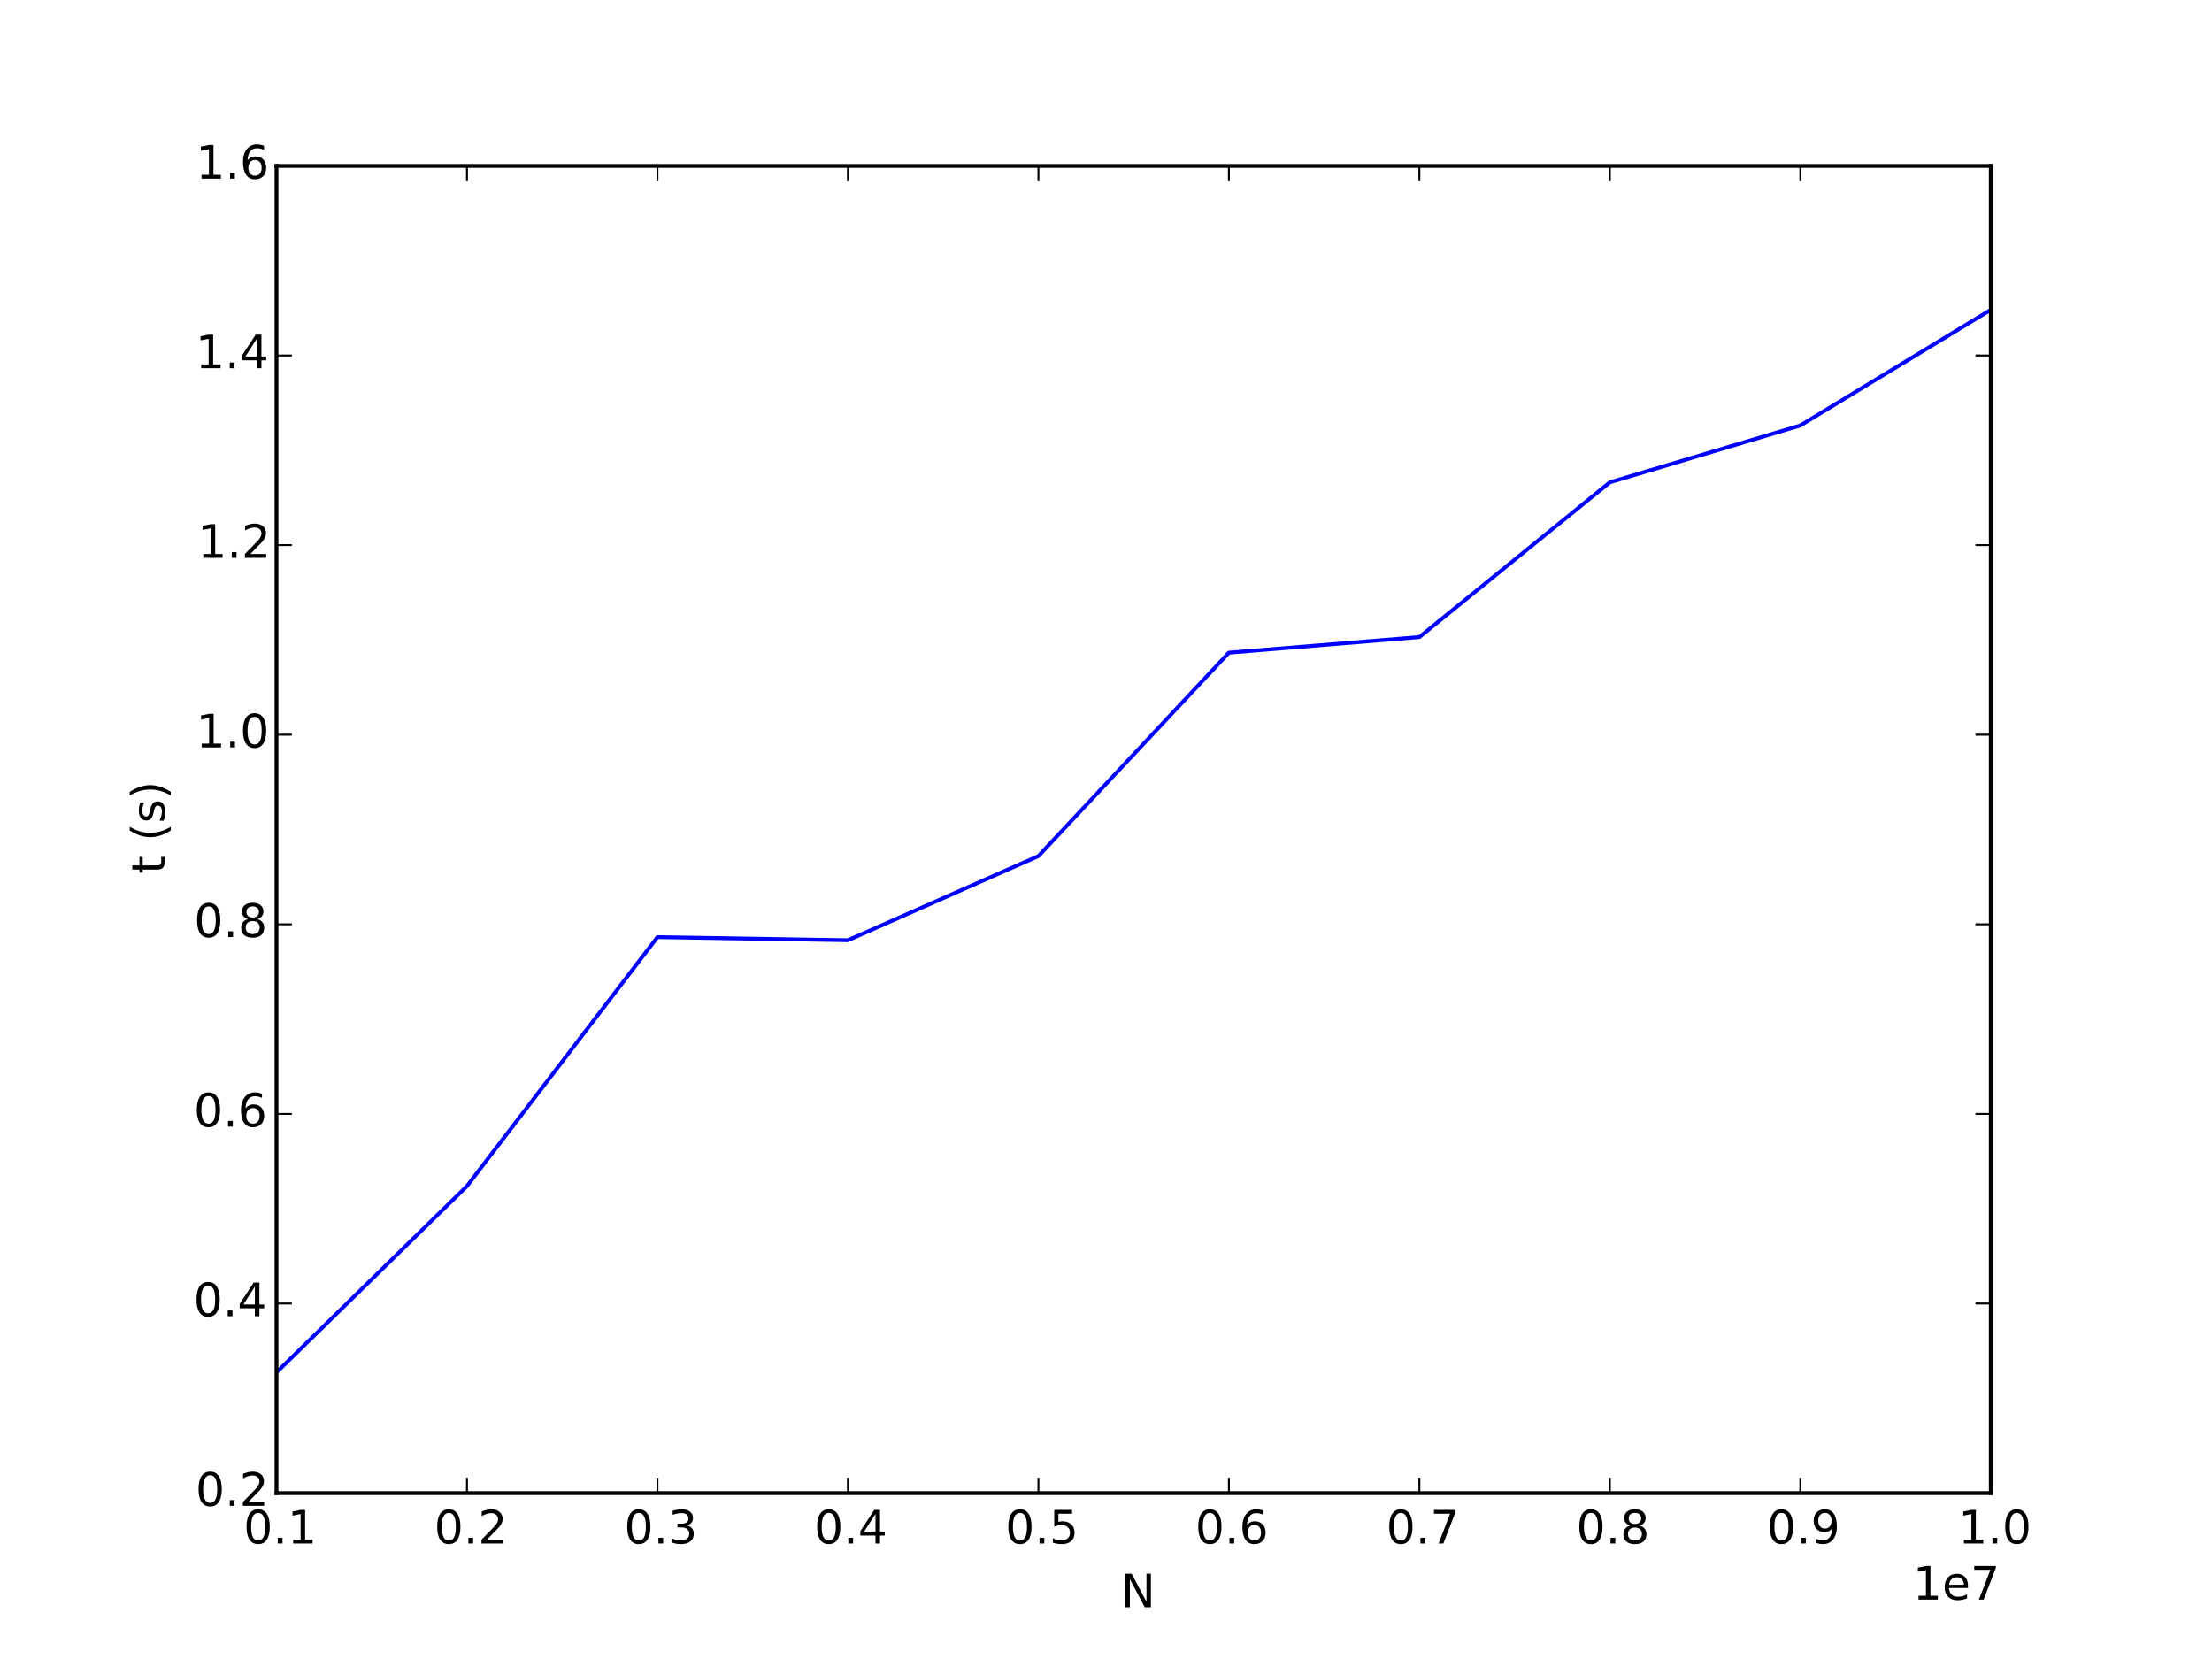
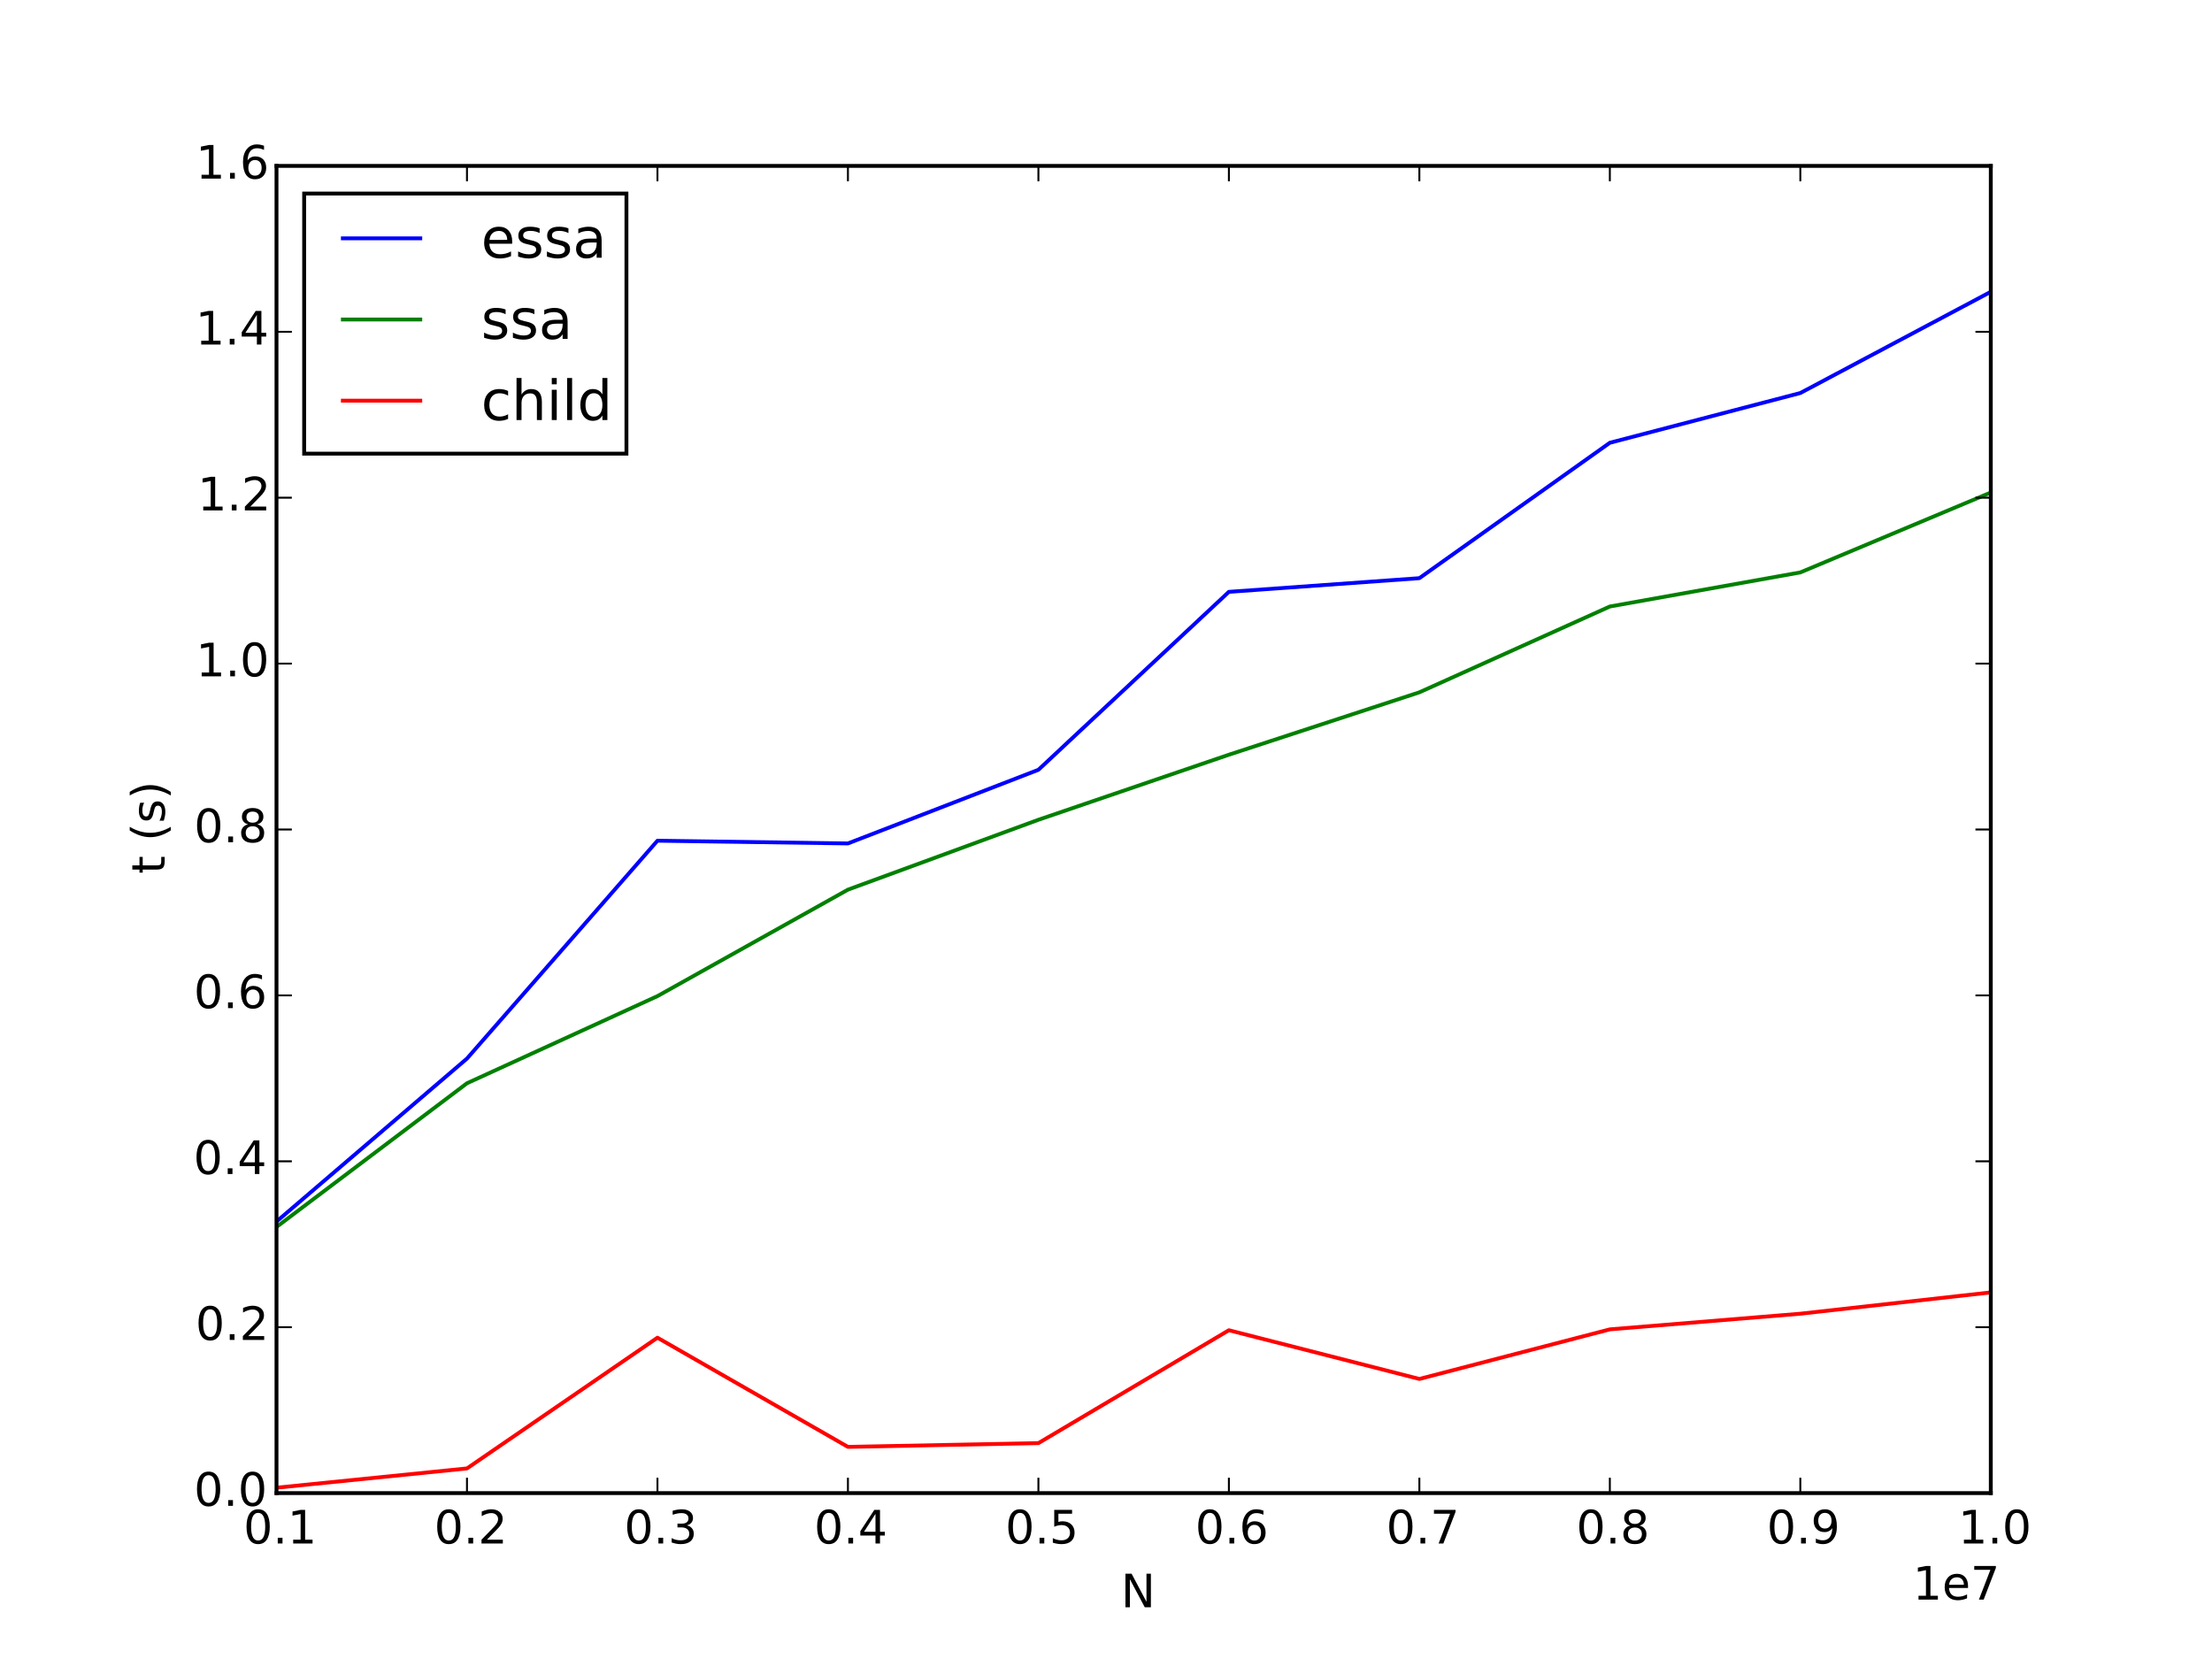
<svg xmlns="http://www.w3.org/2000/svg" xmlns:xlink="http://www.w3.org/1999/xlink" height="432pt" version="1.1" viewBox="0 0 576 432" width="576pt">
  <defs>
    <style type="text/css">
*{stroke-linecap:butt;stroke-linejoin:round;}
  </style>
  </defs>
  <g id="figure_1">
    <g id="patch_1">
      <path d=" M0 432 L576 432 L576 0 L0 0 z " style="fill:#ffffff;" />
    </g>
    <g id="axes_1">
      <g id="patch_2">
        <path d=" M72 388.8 L518.4 388.8 L518.4 43.2 L72 43.2 z " style="fill:#ffffff;" />
      </g>
      <g id="line2d_1">
-         <path clip-path="url(#p7ff5b81e1d)" d=" M72 357.364 L121.6 308.856 L171.2 244.021 L220.8 244.833 L270.4 222.917 L320 169.961 L369.6 165.893 L419.2 125.596 L468.8 110.792 L518.4 80.668" style="fill:none;stroke:#0000ff;stroke-linecap:square;" />
+         <path clip-path="url(#p7ff5b81e1d)" d=" M72 318.093 L121.6 275.649 L171.2 218.918 L220.8 219.629 L270.4 200.453 L320 154.116 L369.6 150.556 L419.2 115.296 L468.8 102.343 L518.4 75.984" style="fill:none;stroke:#0000ff;stroke-linecap:square;" />
+       </g>
+       <g id="line2d_2">
+         <path clip-path="url(#p7ff5b81e1d)" d=" M72 319.501 L121.6 282.074 L171.2 259.385 L220.8 231.665 L270.4 213.468 L320 196.527 L369.6 180.28 L419.2 157.933 L468.8 149.055 L518.4 128.248" style="fill:none;stroke:#008000;stroke-linecap:square;" />
+       </g>
+       <g id="line2d_3">
+         <path clip-path="url(#p7ff5b81e1d)" d=" M72 387.393 L121.6 382.376 L171.2 348.333 L220.8 376.764 L270.4 375.785 L320 346.389 L369.6 359.076 L419.2 346.164 L468.8 342.088 L518.4 336.537" style="fill:none;stroke:#ff0000;stroke-linecap:square;" />
      </g>
      <g id="patch_3">
        <path d=" M72 43.2 L518.4 43.2" style="fill:none;stroke:#000000;stroke-linecap:square;stroke-linejoin:miter;" />
      </g>
      <g id="patch_4">
        <path d=" M518.4 388.8 L518.4 43.2" style="fill:none;stroke:#000000;stroke-linecap:square;stroke-linejoin:miter;" />
      </g>
      <g id="patch_5">
        <path d=" M72 388.8 L518.4 388.8" style="fill:none;stroke:#000000;stroke-linecap:square;stroke-linejoin:miter;" />
      </g>
      <g id="patch_6">
        <path d=" M72 388.8 L72 43.2" style="fill:none;stroke:#000000;stroke-linecap:square;stroke-linejoin:miter;" />
      </g>
      <g id="matplotlib.axis_1">
        <g id="xtick_1">
-           <g id="line2d_2">
+           <g id="line2d_4">
            <defs>
              <path d=" M0 0 L0 -4" id="m93b0483c22" style="stroke:#000000;stroke-width:0.5;" />
            </defs>
            <g>
              <use style="stroke:#000000;stroke-width:0.5;" x="72.0" xlink:href="#m93b0483c22" y="388.8" />
            </g>
          </g>
-           <g id="line2d_3">
+           <g id="line2d_5">
            <defs>
              <path d=" M0 0 L0 4" id="m741efc42ff" style="stroke:#000000;stroke-width:0.5;" />
            </defs>
            <g>
              <use style="stroke:#000000;stroke-width:0.5;" x="72.0" xlink:href="#m741efc42ff" y="43.2" />
            </g>
          </g>
          <g id="text_1">
            <defs>
              <path d=" M31.781 66.406 Q24.172 66.406 20.328 58.906 Q16.5 51.422 16.5 36.375 Q16.5 21.391 20.328 13.891 Q24.172 6.391 31.781 6.391 Q39.453 6.391 43.281 13.891 Q47.125 21.391 47.125 36.375 Q47.125 51.422 43.281 58.906 Q39.453 66.406 31.781 66.406 M31.781 74.219 Q44.047 74.219 50.516 64.516 Q56.984 54.828 56.984 36.375 Q56.984 17.969 50.516 8.266 Q44.047 -1.422 31.781 -1.422 Q19.531 -1.422 13.062 8.266 Q6.594 17.969 6.594 36.375 Q6.594 54.828 13.062 64.516 Q19.531 74.219 31.781 74.219" id="BitstreamVeraSans-Roman-30" />
              <path d=" M12.406 8.297 L28.516 8.297 L28.516 63.922 L10.984 60.406 L10.984 69.391 L28.422 72.906 L38.281 72.906 L38.281 8.297 L54.391 8.297 L54.391 0 L12.406 0 z " id="BitstreamVeraSans-Roman-31" />
              <path d=" M10.688 12.406 L21 12.406 L21 0 L10.688 0 z " id="BitstreamVeraSans-Roman-2e" />
            </defs>
            <g transform="translate(63.40781 401.9181)scale(0.12 -0.12)">
              <use xlink:href="#BitstreamVeraSans-Roman-30" />
              <use x="63.623" xlink:href="#BitstreamVeraSans-Roman-2e" />
              <use x="95.41" xlink:href="#BitstreamVeraSans-Roman-31" />
            </g>
          </g>
        </g>
        <g id="xtick_2">
-           <g id="line2d_4">
+           <g id="line2d_6">
            <g>
              <use style="stroke:#000000;stroke-width:0.5;" x="121.6" xlink:href="#m93b0483c22" y="388.8" />
            </g>
          </g>
-           <g id="line2d_5">
+           <g id="line2d_7">
            <g>
              <use style="stroke:#000000;stroke-width:0.5;" x="121.6" xlink:href="#m741efc42ff" y="43.2" />
            </g>
          </g>
          <g id="text_2">
            <defs>
              <path d=" M19.188 8.297 L53.609 8.297 L53.609 0 L7.328 0 L7.328 8.297 Q12.938 14.109 22.625 23.891 Q32.328 33.688 34.812 36.531 Q39.547 41.844 41.422 45.531 Q43.312 49.219 43.312 52.781 Q43.312 58.594 39.234 62.25 Q35.156 65.922 28.609 65.922 Q23.969 65.922 18.812 64.312 Q13.672 62.703 7.812 59.422 L7.812 69.391 Q13.766 71.781 18.938 73 Q24.125 74.219 28.422 74.219 Q39.75 74.219 46.484 68.547 Q53.219 62.891 53.219 53.422 Q53.219 48.922 51.531 44.891 Q49.859 40.875 45.406 35.406 Q44.188 33.984 37.641 27.219 Q31.109 20.453 19.188 8.297" id="BitstreamVeraSans-Roman-32" />
            </defs>
            <g transform="translate(113.0547 401.9181)scale(0.12 -0.12)">
              <use xlink:href="#BitstreamVeraSans-Roman-30" />
              <use x="63.623" xlink:href="#BitstreamVeraSans-Roman-2e" />
              <use x="95.41" xlink:href="#BitstreamVeraSans-Roman-32" />
            </g>
          </g>
        </g>
        <g id="xtick_3">
-           <g id="line2d_6">
+           <g id="line2d_8">
            <g>
              <use style="stroke:#000000;stroke-width:0.5;" x="171.2" xlink:href="#m93b0483c22" y="388.8" />
            </g>
          </g>
-           <g id="line2d_7">
+           <g id="line2d_9">
            <g>
              <use style="stroke:#000000;stroke-width:0.5;" x="171.2" xlink:href="#m741efc42ff" y="43.2" />
            </g>
          </g>
          <g id="text_3">
            <defs>
              <path d=" M40.578 39.312 Q47.656 37.797 51.625 33 Q55.609 28.219 55.609 21.188 Q55.609 10.406 48.188 4.484 Q40.766 -1.422 27.094 -1.422 Q22.516 -1.422 17.656 -0.516 Q12.797 0.391 7.625 2.203 L7.625 11.719 Q11.719 9.328 16.594 8.109 Q21.484 6.891 26.812 6.891 Q36.078 6.891 40.938 10.547 Q45.797 14.203 45.797 21.188 Q45.797 27.641 41.281 31.266 Q36.766 34.906 28.719 34.906 L20.219 34.906 L20.219 43.016 L29.109 43.016 Q36.375 43.016 40.234 45.922 Q44.094 48.828 44.094 54.297 Q44.094 59.906 40.109 62.906 Q36.141 65.922 28.719 65.922 Q24.656 65.922 20.016 65.031 Q15.375 64.156 9.812 62.312 L9.812 71.094 Q15.438 72.656 20.344 73.438 Q25.25 74.219 29.594 74.219 Q40.828 74.219 47.359 69.109 Q53.906 64.016 53.906 55.328 Q53.906 49.266 50.438 45.094 Q46.969 40.922 40.578 39.312" id="BitstreamVeraSans-Roman-33" />
            </defs>
            <g transform="translate(162.5347 401.9181)scale(0.12 -0.12)">
              <use xlink:href="#BitstreamVeraSans-Roman-30" />
              <use x="63.623" xlink:href="#BitstreamVeraSans-Roman-2e" />
              <use x="95.41" xlink:href="#BitstreamVeraSans-Roman-33" />
            </g>
          </g>
        </g>
        <g id="xtick_4">
-           <g id="line2d_8">
+           <g id="line2d_10">
            <g>
              <use style="stroke:#000000;stroke-width:0.5;" x="220.8" xlink:href="#m93b0483c22" y="388.8" />
            </g>
          </g>
-           <g id="line2d_9">
+           <g id="line2d_11">
            <g>
              <use style="stroke:#000000;stroke-width:0.5;" x="220.8" xlink:href="#m741efc42ff" y="43.2" />
            </g>
          </g>
          <g id="text_4">
            <defs>
              <path d=" M37.797 64.312 L12.891 25.391 L37.797 25.391 z  M35.203 72.906 L47.609 72.906 L47.609 25.391 L58.016 25.391 L58.016 17.188 L47.609 17.188 L47.609 0 L37.797 0 L37.797 17.188 L4.891 17.188 L4.891 26.703 z " id="BitstreamVeraSans-Roman-34" />
            </defs>
            <g transform="translate(211.9903 401.9181)scale(0.12 -0.12)">
              <use xlink:href="#BitstreamVeraSans-Roman-30" />
              <use x="63.623" xlink:href="#BitstreamVeraSans-Roman-2e" />
              <use x="95.41" xlink:href="#BitstreamVeraSans-Roman-34" />
            </g>
          </g>
        </g>
        <g id="xtick_5">
-           <g id="line2d_10">
+           <g id="line2d_12">
            <g>
              <use style="stroke:#000000;stroke-width:0.5;" x="270.4" xlink:href="#m93b0483c22" y="388.8" />
            </g>
          </g>
-           <g id="line2d_11">
+           <g id="line2d_13">
            <g>
              <use style="stroke:#000000;stroke-width:0.5;" x="270.4" xlink:href="#m741efc42ff" y="43.2" />
            </g>
          </g>
          <g id="text_5">
            <defs>
              <path d=" M10.797 72.906 L49.516 72.906 L49.516 64.594 L19.828 64.594 L19.828 46.734 Q21.969 47.469 24.109 47.828 Q26.266 48.188 28.422 48.188 Q40.625 48.188 47.75 41.5 Q54.891 34.812 54.891 23.391 Q54.891 11.625 47.562 5.094 Q40.234 -1.422 26.906 -1.422 Q22.312 -1.422 17.547 -0.641 Q12.797 0.141 7.719 1.703 L7.719 11.625 Q12.109 9.234 16.797 8.062 Q21.484 6.891 26.703 6.891 Q35.156 6.891 40.078 11.328 Q45.016 15.766 45.016 23.391 Q45.016 31 40.078 35.438 Q35.156 39.891 26.703 39.891 Q22.75 39.891 18.812 39.016 Q14.891 38.141 10.797 36.281 z " id="BitstreamVeraSans-Roman-35" />
            </defs>
            <g transform="translate(261.7778 401.9181)scale(0.12 -0.12)">
              <use xlink:href="#BitstreamVeraSans-Roman-30" />
              <use x="63.623" xlink:href="#BitstreamVeraSans-Roman-2e" />
              <use x="95.41" xlink:href="#BitstreamVeraSans-Roman-35" />
            </g>
          </g>
        </g>
        <g id="xtick_6">
-           <g id="line2d_12">
+           <g id="line2d_14">
            <g>
              <use style="stroke:#000000;stroke-width:0.5;" x="320.0" xlink:href="#m93b0483c22" y="388.8" />
            </g>
          </g>
-           <g id="line2d_13">
+           <g id="line2d_15">
            <g>
              <use style="stroke:#000000;stroke-width:0.5;" x="320.0" xlink:href="#m741efc42ff" y="43.2" />
            </g>
          </g>
          <g id="text_6">
            <defs>
              <path d=" M33.016 40.375 Q26.375 40.375 22.484 35.828 Q18.609 31.297 18.609 23.391 Q18.609 15.531 22.484 10.953 Q26.375 6.391 33.016 6.391 Q39.656 6.391 43.531 10.953 Q47.406 15.531 47.406 23.391 Q47.406 31.297 43.531 35.828 Q39.656 40.375 33.016 40.375 M52.594 71.297 L52.594 62.312 Q48.875 64.062 45.094 64.984 Q41.312 65.922 37.594 65.922 Q27.828 65.922 22.672 59.328 Q17.531 52.734 16.797 39.406 Q19.672 43.656 24.016 45.922 Q28.375 48.188 33.594 48.188 Q44.578 48.188 50.953 41.516 Q57.328 34.859 57.328 23.391 Q57.328 12.156 50.688 5.359 Q44.047 -1.422 33.016 -1.422 Q20.359 -1.422 13.672 8.266 Q6.984 17.969 6.984 36.375 Q6.984 53.656 15.188 63.938 Q23.391 74.219 37.203 74.219 Q40.922 74.219 44.703 73.484 Q48.484 72.75 52.594 71.297" id="BitstreamVeraSans-Roman-36" />
            </defs>
            <g transform="translate(311.2316 401.9181)scale(0.12 -0.12)">
              <use xlink:href="#BitstreamVeraSans-Roman-30" />
              <use x="63.623" xlink:href="#BitstreamVeraSans-Roman-2e" />
              <use x="95.41" xlink:href="#BitstreamVeraSans-Roman-36" />
            </g>
          </g>
        </g>
        <g id="xtick_7">
-           <g id="line2d_14">
+           <g id="line2d_16">
            <g>
              <use style="stroke:#000000;stroke-width:0.5;" x="369.6" xlink:href="#m93b0483c22" y="388.8" />
            </g>
          </g>
-           <g id="line2d_15">
+           <g id="line2d_17">
            <g>
              <use style="stroke:#000000;stroke-width:0.5;" x="369.6" xlink:href="#m741efc42ff" y="43.2" />
            </g>
          </g>
          <g id="text_7">
            <defs>
              <path d=" M8.203 72.906 L55.078 72.906 L55.078 68.703 L28.609 0 L18.312 0 L43.219 64.594 L8.203 64.594 z " id="BitstreamVeraSans-Roman-37" />
            </defs>
            <g transform="translate(360.9666 401.9181)scale(0.12 -0.12)">
              <use xlink:href="#BitstreamVeraSans-Roman-30" />
              <use x="63.623" xlink:href="#BitstreamVeraSans-Roman-2e" />
              <use x="95.41" xlink:href="#BitstreamVeraSans-Roman-37" />
            </g>
          </g>
        </g>
        <g id="xtick_8">
-           <g id="line2d_16">
+           <g id="line2d_18">
            <g>
              <use style="stroke:#000000;stroke-width:0.5;" x="419.2" xlink:href="#m93b0483c22" y="388.8" />
            </g>
          </g>
-           <g id="line2d_17">
+           <g id="line2d_19">
            <g>
              <use style="stroke:#000000;stroke-width:0.5;" x="419.2" xlink:href="#m741efc42ff" y="43.2" />
            </g>
          </g>
          <g id="text_8">
            <defs>
              <path d=" M31.781 34.625 Q24.75 34.625 20.719 30.859 Q16.703 27.094 16.703 20.516 Q16.703 13.922 20.719 10.156 Q24.75 6.391 31.781 6.391 Q38.812 6.391 42.859 10.172 Q46.922 13.969 46.922 20.516 Q46.922 27.094 42.891 30.859 Q38.875 34.625 31.781 34.625 M21.922 38.812 Q15.578 40.375 12.031 44.719 Q8.5 49.078 8.5 55.328 Q8.5 64.062 14.719 69.141 Q20.953 74.219 31.781 74.219 Q42.672 74.219 48.875 69.141 Q55.078 64.062 55.078 55.328 Q55.078 49.078 51.531 44.719 Q48 40.375 41.703 38.812 Q48.828 37.156 52.797 32.312 Q56.781 27.484 56.781 20.516 Q56.781 9.906 50.312 4.234 Q43.844 -1.422 31.781 -1.422 Q19.734 -1.422 13.25 4.234 Q6.781 9.906 6.781 20.516 Q6.781 27.484 10.781 32.312 Q14.797 37.156 21.922 38.812 M18.312 54.391 Q18.312 48.734 21.844 45.562 Q25.391 42.391 31.781 42.391 Q38.141 42.391 41.719 45.562 Q45.312 48.734 45.312 54.391 Q45.312 60.062 41.719 63.234 Q38.141 66.406 31.781 66.406 Q25.391 66.406 21.844 63.234 Q18.312 60.062 18.312 54.391" id="BitstreamVeraSans-Roman-38" />
            </defs>
            <g transform="translate(410.4644 401.9181)scale(0.12 -0.12)">
              <use xlink:href="#BitstreamVeraSans-Roman-30" />
              <use x="63.623" xlink:href="#BitstreamVeraSans-Roman-2e" />
              <use x="95.41" xlink:href="#BitstreamVeraSans-Roman-38" />
            </g>
          </g>
        </g>
        <g id="xtick_9">
-           <g id="line2d_18">
+           <g id="line2d_20">
            <g>
              <use style="stroke:#000000;stroke-width:0.5;" x="468.8" xlink:href="#m93b0483c22" y="388.8" />
            </g>
          </g>
-           <g id="line2d_19">
+           <g id="line2d_21">
            <g>
              <use style="stroke:#000000;stroke-width:0.5;" x="468.8" xlink:href="#m741efc42ff" y="43.2" />
            </g>
          </g>
          <g id="text_9">
            <defs>
              <path d=" M10.984 1.516 L10.984 10.5 Q14.703 8.734 18.5 7.812 Q22.312 6.891 25.984 6.891 Q35.75 6.891 40.891 13.453 Q46.047 20.016 46.781 33.406 Q43.953 29.203 39.594 26.953 Q35.25 24.703 29.984 24.703 Q19.047 24.703 12.672 31.312 Q6.297 37.938 6.297 49.422 Q6.297 60.641 12.938 67.422 Q19.578 74.219 30.609 74.219 Q43.266 74.219 49.922 64.516 Q56.594 54.828 56.594 36.375 Q56.594 19.141 48.406 8.859 Q40.234 -1.422 26.422 -1.422 Q22.703 -1.422 18.891 -0.688 Q15.094 0.047 10.984 1.516 M30.609 32.422 Q37.25 32.422 41.125 36.953 Q45.016 41.5 45.016 49.422 Q45.016 57.281 41.125 61.844 Q37.25 66.406 30.609 66.406 Q23.969 66.406 20.094 61.844 Q16.219 57.281 16.219 49.422 Q16.219 41.5 20.094 36.953 Q23.969 32.422 30.609 32.422" id="BitstreamVeraSans-Roman-39" />
            </defs>
            <g transform="translate(460.0756 401.9181)scale(0.12 -0.12)">
              <use xlink:href="#BitstreamVeraSans-Roman-30" />
              <use x="63.623" xlink:href="#BitstreamVeraSans-Roman-2e" />
              <use x="95.41" xlink:href="#BitstreamVeraSans-Roman-39" />
            </g>
          </g>
        </g>
        <g id="xtick_10">
-           <g id="line2d_20">
+           <g id="line2d_22">
            <g>
              <use style="stroke:#000000;stroke-width:0.5;" x="518.4" xlink:href="#m93b0483c22" y="388.8" />
            </g>
          </g>
-           <g id="line2d_21">
+           <g id="line2d_23">
            <g>
              <use style="stroke:#000000;stroke-width:0.5;" x="518.4" xlink:href="#m741efc42ff" y="43.2" />
            </g>
          </g>
          <g id="text_10">
            <g transform="translate(509.9156 401.9181)scale(0.12 -0.12)">
              <use xlink:href="#BitstreamVeraSans-Roman-31" />
              <use x="63.623" xlink:href="#BitstreamVeraSans-Roman-2e" />
              <use x="95.41" xlink:href="#BitstreamVeraSans-Roman-30" />
            </g>
          </g>
        </g>
        <g id="text_11">
          <defs>
            <path d=" M9.812 72.906 L23.094 72.906 L55.422 11.922 L55.422 72.906 L64.984 72.906 L64.984 0 L51.703 0 L19.391 60.984 L19.391 0 L9.812 0 z " id="BitstreamVeraSans-Roman-4e" />
          </defs>
          <g transform="translate(291.8897 418.5319)scale(0.12 -0.12)">
            <use xlink:href="#BitstreamVeraSans-Roman-4e" />
          </g>
        </g>
        <g id="text_12">
          <defs>
            <path d=" M56.203 29.594 L56.203 25.203 L14.891 25.203 Q15.484 15.922 20.484 11.062 Q25.484 6.203 34.422 6.203 Q39.594 6.203 44.453 7.469 Q49.312 8.734 54.109 11.281 L54.109 2.781 Q49.266 0.734 44.188 -0.344 Q39.109 -1.422 33.891 -1.422 Q20.797 -1.422 13.156 6.188 Q5.516 13.812 5.516 26.812 Q5.516 40.234 12.766 48.109 Q20.016 56 32.328 56 Q43.359 56 49.781 48.891 Q56.203 41.797 56.203 29.594 M47.219 32.234 Q47.125 39.594 43.094 43.984 Q39.062 48.391 32.422 48.391 Q24.906 48.391 20.391 44.141 Q15.875 39.891 15.188 32.172 z " id="BitstreamVeraSans-Roman-65" />
          </defs>
          <g transform="translate(498.09 416.5319)scale(0.12 -0.12)">
            <use xlink:href="#BitstreamVeraSans-Roman-31" />
            <use x="63.623" xlink:href="#BitstreamVeraSans-Roman-65" />
            <use x="125.146" xlink:href="#BitstreamVeraSans-Roman-37" />
          </g>
        </g>
      </g>
      <g id="matplotlib.axis_2">
        <g id="ytick_1">
-           <g id="line2d_22">
+           <g id="line2d_24">
            <defs>
              <path d=" M0 0 L4 0" id="m728421d6d4" style="stroke:#000000;stroke-width:0.5;" />
            </defs>
            <g>
              <use style="stroke:#000000;stroke-width:0.5;" x="72.0" xlink:href="#m728421d6d4" y="388.8" />
            </g>
          </g>
-           <g id="line2d_23">
+           <g id="line2d_25">
            <defs>
              <path d=" M0 0 L-4 0" id="mcb0005524f" style="stroke:#000000;stroke-width:0.5;" />
            </defs>
            <g>
              <use style="stroke:#000000;stroke-width:0.5;" x="518.4" xlink:href="#mcb0005524f" y="388.8" />
            </g>
          </g>
          <g id="text_13">
-             <g transform="translate(50.90937 392.1112)scale(0.12 -0.12)">
+             <g transform="translate(50.50438 392.1112)scale(0.12 -0.12)">
+               <use xlink:href="#BitstreamVeraSans-Roman-30" />
+               <use x="63.623" xlink:href="#BitstreamVeraSans-Roman-2e" />
+               <use x="95.41" xlink:href="#BitstreamVeraSans-Roman-30" />
+             </g>
+           </g>
+         </g>
+         <g id="ytick_2">
+           <g id="line2d_26">
+             <g>
+               <use style="stroke:#000000;stroke-width:0.5;" x="72.0" xlink:href="#m728421d6d4" y="345.6" />
+             </g>
+           </g>
+           <g id="line2d_27">
+             <g>
+               <use style="stroke:#000000;stroke-width:0.5;" x="518.4" xlink:href="#mcb0005524f" y="345.6" />
+             </g>
+           </g>
+           <g id="text_14">
+             <g transform="translate(50.90937 348.9112)scale(0.12 -0.12)">
              <use xlink:href="#BitstreamVeraSans-Roman-30" />
              <use x="63.623" xlink:href="#BitstreamVeraSans-Roman-2e" />
              <use x="95.41" xlink:href="#BitstreamVeraSans-Roman-32" />
            </g>
          </g>
        </g>
-         <g id="ytick_2">
-           <g id="line2d_24">
-             <g>
-               <use style="stroke:#000000;stroke-width:0.5;" x="72.0" xlink:href="#m728421d6d4" y="339.429" />
-             </g>
-           </g>
-           <g id="line2d_25">
-             <g>
-               <use style="stroke:#000000;stroke-width:0.5;" x="518.4" xlink:href="#mcb0005524f" y="339.429" />
-             </g>
-           </g>
-           <g id="text_14">
-             <g transform="translate(50.38063 342.7398)scale(0.12 -0.12)">
+         <g id="ytick_3">
+           <g id="line2d_28">
+             <g>
+               <use style="stroke:#000000;stroke-width:0.5;" x="72.0" xlink:href="#m728421d6d4" y="302.4" />
+             </g>
+           </g>
+           <g id="line2d_29">
+             <g>
+               <use style="stroke:#000000;stroke-width:0.5;" x="518.4" xlink:href="#mcb0005524f" y="302.4" />
+             </g>
+           </g>
+           <g id="text_15">
+             <g transform="translate(50.38063 305.7113)scale(0.12 -0.12)">
              <use xlink:href="#BitstreamVeraSans-Roman-30" />
              <use x="63.623" xlink:href="#BitstreamVeraSans-Roman-2e" />
              <use x="95.41" xlink:href="#BitstreamVeraSans-Roman-34" />
            </g>
          </g>
        </g>
-         <g id="ytick_3">
-           <g id="line2d_26">
-             <g>
-               <use style="stroke:#000000;stroke-width:0.5;" x="72.0" xlink:href="#m728421d6d4" y="290.057" />
-             </g>
-           </g>
-           <g id="line2d_27">
-             <g>
-               <use style="stroke:#000000;stroke-width:0.5;" x="518.4" xlink:href="#mcb0005524f" y="290.057" />
-             </g>
-           </g>
-           <g id="text_15">
-             <g transform="translate(50.46312 293.3684)scale(0.12 -0.12)">
+         <g id="ytick_4">
+           <g id="line2d_30">
+             <g>
+               <use style="stroke:#000000;stroke-width:0.5;" x="72.0" xlink:href="#m728421d6d4" y="259.2" />
+             </g>
+           </g>
+           <g id="line2d_31">
+             <g>
+               <use style="stroke:#000000;stroke-width:0.5;" x="518.4" xlink:href="#mcb0005524f" y="259.2" />
+             </g>
+           </g>
+           <g id="text_16">
+             <g transform="translate(50.46312 262.5113)scale(0.12 -0.12)">
              <use xlink:href="#BitstreamVeraSans-Roman-30" />
              <use x="63.623" xlink:href="#BitstreamVeraSans-Roman-2e" />
              <use x="95.41" xlink:href="#BitstreamVeraSans-Roman-36" />
            </g>
          </g>
        </g>
-         <g id="ytick_4">
-           <g id="line2d_28">
-             <g>
-               <use style="stroke:#000000;stroke-width:0.5;" x="72.0" xlink:href="#m728421d6d4" y="240.686" />
-             </g>
-           </g>
-           <g id="line2d_29">
-             <g>
-               <use style="stroke:#000000;stroke-width:0.5;" x="518.4" xlink:href="#mcb0005524f" y="240.686" />
-             </g>
-           </g>
-           <g id="text_16">
-             <g transform="translate(50.52875 243.997)scale(0.12 -0.12)">
+         <g id="ytick_5">
+           <g id="line2d_32">
+             <g>
+               <use style="stroke:#000000;stroke-width:0.5;" x="72.0" xlink:href="#m728421d6d4" y="216.0" />
+             </g>
+           </g>
+           <g id="line2d_33">
+             <g>
+               <use style="stroke:#000000;stroke-width:0.5;" x="518.4" xlink:href="#mcb0005524f" y="216.0" />
+             </g>
+           </g>
+           <g id="text_17">
+             <g transform="translate(50.52875 219.3113)scale(0.12 -0.12)">
              <use xlink:href="#BitstreamVeraSans-Roman-30" />
              <use x="63.623" xlink:href="#BitstreamVeraSans-Roman-2e" />
              <use x="95.41" xlink:href="#BitstreamVeraSans-Roman-38" />
            </g>
          </g>
        </g>
-         <g id="ytick_5">
-           <g id="line2d_30">
-             <g>
-               <use style="stroke:#000000;stroke-width:0.5;" x="72.0" xlink:href="#m728421d6d4" y="191.314" />
-             </g>
-           </g>
-           <g id="line2d_31">
-             <g>
-               <use style="stroke:#000000;stroke-width:0.5;" x="518.4" xlink:href="#mcb0005524f" y="191.314" />
-             </g>
-           </g>
-           <g id="text_17">
-             <g transform="translate(51.03125 194.6255)scale(0.12 -0.12)">
+         <g id="ytick_6">
+           <g id="line2d_34">
+             <g>
+               <use style="stroke:#000000;stroke-width:0.5;" x="72.0" xlink:href="#m728421d6d4" y="172.8" />
+             </g>
+           </g>
+           <g id="line2d_35">
+             <g>
+               <use style="stroke:#000000;stroke-width:0.5;" x="518.4" xlink:href="#mcb0005524f" y="172.8" />
+             </g>
+           </g>
+           <g id="text_18">
+             <g transform="translate(51.03125 176.1113)scale(0.12 -0.12)">
              <use xlink:href="#BitstreamVeraSans-Roman-31" />
              <use x="63.623" xlink:href="#BitstreamVeraSans-Roman-2e" />
              <use x="95.41" xlink:href="#BitstreamVeraSans-Roman-30" />
            </g>
          </g>
        </g>
-         <g id="ytick_6">
-           <g id="line2d_32">
-             <g>
-               <use style="stroke:#000000;stroke-width:0.5;" x="72.0" xlink:href="#m728421d6d4" y="141.943" />
-             </g>
-           </g>
-           <g id="line2d_33">
-             <g>
-               <use style="stroke:#000000;stroke-width:0.5;" x="518.4" xlink:href="#mcb0005524f" y="141.943" />
-             </g>
-           </g>
-           <g id="text_18">
-             <g transform="translate(51.43625 145.2541)scale(0.12 -0.12)">
+         <g id="ytick_7">
+           <g id="line2d_36">
+             <g>
+               <use style="stroke:#000000;stroke-width:0.5;" x="72.0" xlink:href="#m728421d6d4" y="129.6" />
+             </g>
+           </g>
+           <g id="line2d_37">
+             <g>
+               <use style="stroke:#000000;stroke-width:0.5;" x="518.4" xlink:href="#mcb0005524f" y="129.6" />
+             </g>
+           </g>
+           <g id="text_19">
+             <g transform="translate(51.43625 132.9112)scale(0.12 -0.12)">
              <use xlink:href="#BitstreamVeraSans-Roman-31" />
              <use x="63.623" xlink:href="#BitstreamVeraSans-Roman-2e" />
              <use x="95.41" xlink:href="#BitstreamVeraSans-Roman-32" />
            </g>
          </g>
        </g>
-         <g id="ytick_7">
-           <g id="line2d_34">
-             <g>
-               <use style="stroke:#000000;stroke-width:0.5;" x="72.0" xlink:href="#m728421d6d4" y="92.571" />
-             </g>
-           </g>
-           <g id="line2d_35">
-             <g>
-               <use style="stroke:#000000;stroke-width:0.5;" x="518.4" xlink:href="#mcb0005524f" y="92.571" />
-             </g>
-           </g>
-           <g id="text_19">
-             <g transform="translate(50.9075 95.88268)scale(0.12 -0.12)">
+         <g id="ytick_8">
+           <g id="line2d_38">
+             <g>
+               <use style="stroke:#000000;stroke-width:0.5;" x="72.0" xlink:href="#m728421d6d4" y="86.4" />
+             </g>
+           </g>
+           <g id="line2d_39">
+             <g>
+               <use style="stroke:#000000;stroke-width:0.5;" x="518.4" xlink:href="#mcb0005524f" y="86.4" />
+             </g>
+           </g>
+           <g id="text_20">
+             <g transform="translate(50.9075 89.71125)scale(0.12 -0.12)">
              <use xlink:href="#BitstreamVeraSans-Roman-31" />
              <use x="63.623" xlink:href="#BitstreamVeraSans-Roman-2e" />
              <use x="95.41" xlink:href="#BitstreamVeraSans-Roman-34" />
            </g>
          </g>
        </g>
-         <g id="ytick_8">
-           <g id="line2d_36">
+         <g id="ytick_9">
+           <g id="line2d_40">
            <g>
              <use style="stroke:#000000;stroke-width:0.5;" x="72.0" xlink:href="#m728421d6d4" y="43.2" />
            </g>
          </g>
-           <g id="line2d_37">
+           <g id="line2d_41">
            <g>
              <use style="stroke:#000000;stroke-width:0.5;" x="518.4" xlink:href="#mcb0005524f" y="43.2" />
            </g>
          </g>
-           <g id="text_20">
+           <g id="text_21">
            <g transform="translate(50.99 46.51125)scale(0.12 -0.12)">
              <use xlink:href="#BitstreamVeraSans-Roman-31" />
              <use x="63.623" xlink:href="#BitstreamVeraSans-Roman-2e" />
              <use x="95.41" xlink:href="#BitstreamVeraSans-Roman-36" />
            </g>
          </g>
        </g>
-         <g id="text_21">
+         <g id="text_22">
          <defs>
            <path d=" M8.016 75.875 L15.828 75.875 Q23.141 64.359 26.781 53.312 Q30.422 42.281 30.422 31.391 Q30.422 20.453 26.781 9.375 Q23.141 -1.703 15.828 -13.188 L8.016 -13.188 Q14.5 -2 17.703 9.062 Q20.906 20.125 20.906 31.391 Q20.906 42.672 17.703 53.656 Q14.5 64.656 8.016 75.875" id="BitstreamVeraSans-Roman-29" />
            <path id="BitstreamVeraSans-Roman-20" />
            <path d=" M18.312 70.219 L18.312 54.688 L36.812 54.688 L36.812 47.703 L18.312 47.703 L18.312 18.016 Q18.312 11.328 20.141 9.422 Q21.969 7.516 27.594 7.516 L36.812 7.516 L36.812 0 L27.594 0 Q17.188 0 13.234 3.875 Q9.281 7.766 9.281 18.016 L9.281 47.703 L2.688 47.703 L2.688 54.688 L9.281 54.688 L9.281 70.219 z " id="BitstreamVeraSans-Roman-74" />
            <path d=" M44.281 53.078 L44.281 44.578 Q40.484 46.531 36.375 47.5 Q32.281 48.484 27.875 48.484 Q21.188 48.484 17.844 46.438 Q14.5 44.391 14.5 40.281 Q14.5 37.156 16.891 35.375 Q19.281 33.594 26.516 31.984 L29.594 31.297 Q39.156 29.25 43.188 25.516 Q47.219 21.781 47.219 15.094 Q47.219 7.469 41.188 3.016 Q35.156 -1.422 24.609 -1.422 Q20.219 -1.422 15.453 -0.562 Q10.688 0.297 5.422 2 L5.422 11.281 Q10.406 8.688 15.234 7.391 Q20.062 6.109 24.812 6.109 Q31.156 6.109 34.562 8.281 Q37.984 10.453 37.984 14.406 Q37.984 18.062 35.516 20.016 Q33.062 21.969 24.703 23.781 L21.578 24.516 Q13.234 26.266 9.516 29.906 Q5.812 33.547 5.812 39.891 Q5.812 47.609 11.281 51.797 Q16.75 56 26.812 56 Q31.781 56 36.172 55.266 Q40.578 54.547 44.281 53.078" id="BitstreamVeraSans-Roman-73" />
            <path d=" M31 75.875 Q24.469 64.656 21.281 53.656 Q18.109 42.672 18.109 31.391 Q18.109 20.125 21.312 9.062 Q24.516 -2 31 -13.188 L23.188 -13.188 Q15.875 -1.703 12.234 9.375 Q8.594 20.453 8.594 31.391 Q8.594 42.281 12.203 53.312 Q15.828 64.359 23.188 75.875 z " id="BitstreamVeraSans-Roman-28" />
          </defs>
          <g transform="translate(42.885 227.5509)rotate(-90.0)scale(0.12 -0.12)">
            <use xlink:href="#BitstreamVeraSans-Roman-74" />
            <use x="39.209" xlink:href="#BitstreamVeraSans-Roman-20" />
            <use x="70.996" xlink:href="#BitstreamVeraSans-Roman-28" />
            <use x="110.01" xlink:href="#BitstreamVeraSans-Roman-73" />
            <use x="162.109" xlink:href="#BitstreamVeraSans-Roman-29" />
          </g>
        </g>
      </g>
+       <g id="legend_1">
+         <g id="patch_7">
+           <path d=" M79.2 118.129 L163.123 118.129 L163.123 50.4 L79.2 50.4 z " style="fill:#ffffff;stroke:#000000;stroke-linejoin:miter;" />
+         </g>
+         <g id="line2d_42">
+           <path d=" M89.28 62.062 L109.44 62.062" style="fill:none;stroke:#0000ff;stroke-linecap:square;" />
+         </g>
+         <g id="line2d_43" />
+         <g id="text_23">
+           <defs>
+             <path d=" M34.281 27.484 Q23.391 27.484 19.188 25 Q14.984 22.516 14.984 16.5 Q14.984 11.719 18.141 8.906 Q21.297 6.109 26.703 6.109 Q34.188 6.109 38.703 11.406 Q43.219 16.703 43.219 25.484 L43.219 27.484 z  M52.203 31.203 L52.203 0 L43.219 0 L43.219 8.297 Q40.141 3.328 35.547 0.953 Q30.953 -1.422 24.312 -1.422 Q15.922 -1.422 10.953 3.297 Q6 8.016 6 15.922 Q6 25.141 12.172 29.828 Q18.359 34.516 30.609 34.516 L43.219 34.516 L43.219 35.406 Q43.219 41.609 39.141 45 Q35.062 48.391 27.688 48.391 Q23 48.391 18.547 47.266 Q14.109 46.141 10.016 43.891 L10.016 52.203 Q14.938 54.109 19.578 55.047 Q24.219 56 28.609 56 Q40.484 56 46.344 49.844 Q52.203 43.703 52.203 31.203" id="BitstreamVeraSans-Roman-61" />
+           </defs>
+           <g transform="translate(125.28 67.10175)scale(0.144 -0.144)">
+             <use xlink:href="#BitstreamVeraSans-Roman-65" />
+             <use x="61.523" xlink:href="#BitstreamVeraSans-Roman-73" />
+             <use x="113.623" xlink:href="#BitstreamVeraSans-Roman-73" />
+             <use x="165.723" xlink:href="#BitstreamVeraSans-Roman-61" />
+           </g>
+         </g>
+         <g id="line2d_44">
+           <path d=" M89.28 83.198 L109.44 83.198" style="fill:none;stroke:#008000;stroke-linecap:square;" />
+         </g>
+         <g id="line2d_45" />
+         <g id="text_24">
+           <g transform="translate(125.28 88.23825)scale(0.144 -0.144)">
+             <use xlink:href="#BitstreamVeraSans-Roman-73" />
+             <use x="52.1" xlink:href="#BitstreamVeraSans-Roman-73" />
+             <use x="104.199" xlink:href="#BitstreamVeraSans-Roman-61" />
+           </g>
+         </g>
+         <g id="line2d_46">
+           <path d=" M89.28 104.335 L109.44 104.335" style="fill:none;stroke:#ff0000;stroke-linecap:square;" />
+         </g>
+         <g id="line2d_47" />
+         <g id="text_25">
+           <defs>
+             <path d=" M9.422 75.984 L18.406 75.984 L18.406 0 L9.422 0 z " id="BitstreamVeraSans-Roman-6c" />
+             <path d=" M45.406 46.391 L45.406 75.984 L54.391 75.984 L54.391 0 L45.406 0 L45.406 8.203 Q42.578 3.328 38.25 0.953 Q33.938 -1.422 27.875 -1.422 Q17.969 -1.422 11.734 6.484 Q5.516 14.406 5.516 27.297 Q5.516 40.188 11.734 48.094 Q17.969 56 27.875 56 Q33.938 56 38.25 53.625 Q42.578 51.266 45.406 46.391 M14.797 27.297 Q14.797 17.391 18.875 11.75 Q22.953 6.109 30.078 6.109 Q37.203 6.109 41.297 11.75 Q45.406 17.391 45.406 27.297 Q45.406 37.203 41.297 42.844 Q37.203 48.484 30.078 48.484 Q22.953 48.484 18.875 42.844 Q14.797 37.203 14.797 27.297" id="BitstreamVeraSans-Roman-64" />
+             <path d=" M9.422 54.688 L18.406 54.688 L18.406 0 L9.422 0 z  M9.422 75.984 L18.406 75.984 L18.406 64.594 L9.422 64.594 z " id="BitstreamVeraSans-Roman-69" />
+             <path d=" M54.891 33.016 L54.891 0 L45.906 0 L45.906 32.719 Q45.906 40.484 42.875 44.328 Q39.844 48.188 33.797 48.188 Q26.516 48.188 22.312 43.547 Q18.109 38.922 18.109 30.906 L18.109 0 L9.078 0 L9.078 75.984 L18.109 75.984 L18.109 46.188 Q21.344 51.125 25.703 53.562 Q30.078 56 35.797 56 Q45.219 56 50.047 50.172 Q54.891 44.344 54.891 33.016" id="BitstreamVeraSans-Roman-68" />
+             <path d=" M48.781 52.594 L48.781 44.188 Q44.969 46.297 41.141 47.344 Q37.312 48.391 33.406 48.391 Q24.656 48.391 19.812 42.844 Q14.984 37.312 14.984 27.297 Q14.984 17.281 19.812 11.734 Q24.656 6.203 33.406 6.203 Q37.312 6.203 41.141 7.25 Q44.969 8.297 48.781 10.406 L48.781 2.094 Q45.016 0.344 40.984 -0.531 Q36.969 -1.422 32.422 -1.422 Q20.062 -1.422 12.781 6.344 Q5.516 14.109 5.516 27.297 Q5.516 40.672 12.859 48.328 Q20.219 56 33.016 56 Q37.156 56 41.109 55.141 Q45.062 54.297 48.781 52.594" id="BitstreamVeraSans-Roman-63" />
+           </defs>
+           <g transform="translate(125.28 109.3748)scale(0.144 -0.144)">
+             <use xlink:href="#BitstreamVeraSans-Roman-63" />
+             <use x="54.98" xlink:href="#BitstreamVeraSans-Roman-68" />
+             <use x="118.359" xlink:href="#BitstreamVeraSans-Roman-69" />
+             <use x="146.143" xlink:href="#BitstreamVeraSans-Roman-6c" />
+             <use x="173.926" xlink:href="#BitstreamVeraSans-Roman-64" />
+           </g>
+         </g>
+       </g>
    </g>
  </g>
  <defs>
    <clipPath id="p7ff5b81e1d">
      <rect height="345.6" width="446.4" x="72.0" y="43.2" />
    </clipPath>
  </defs>
</svg>
